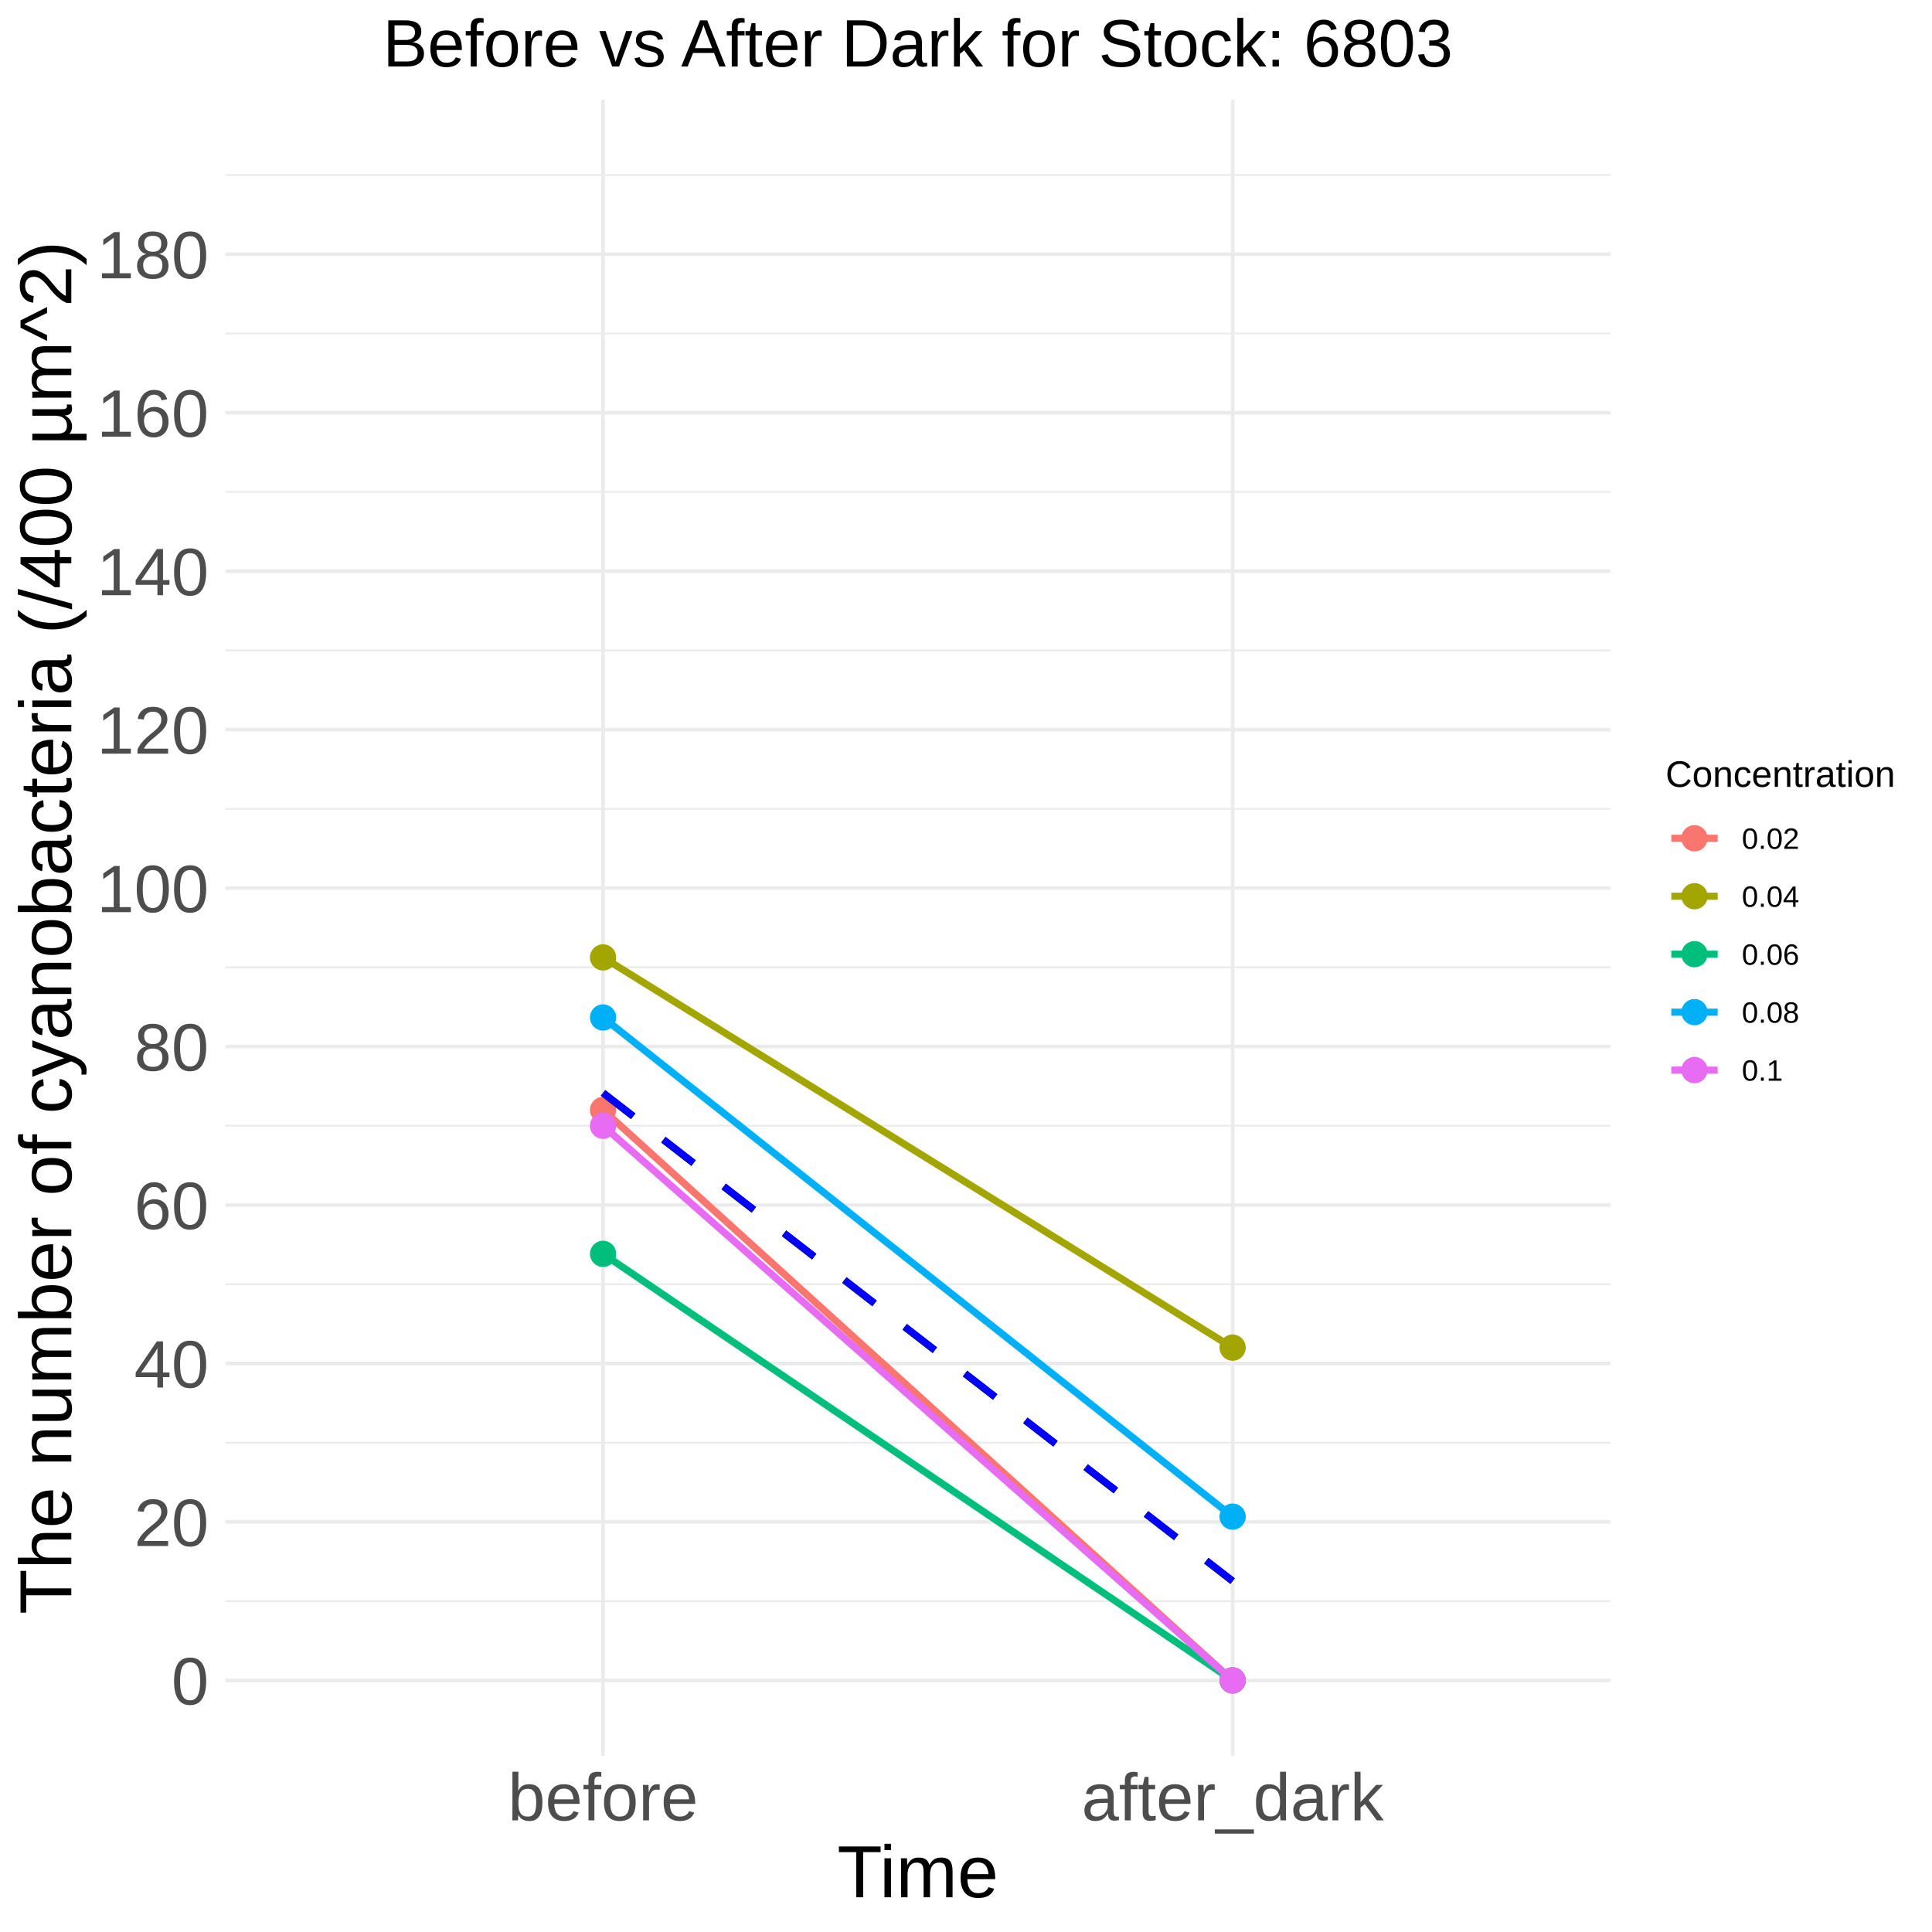
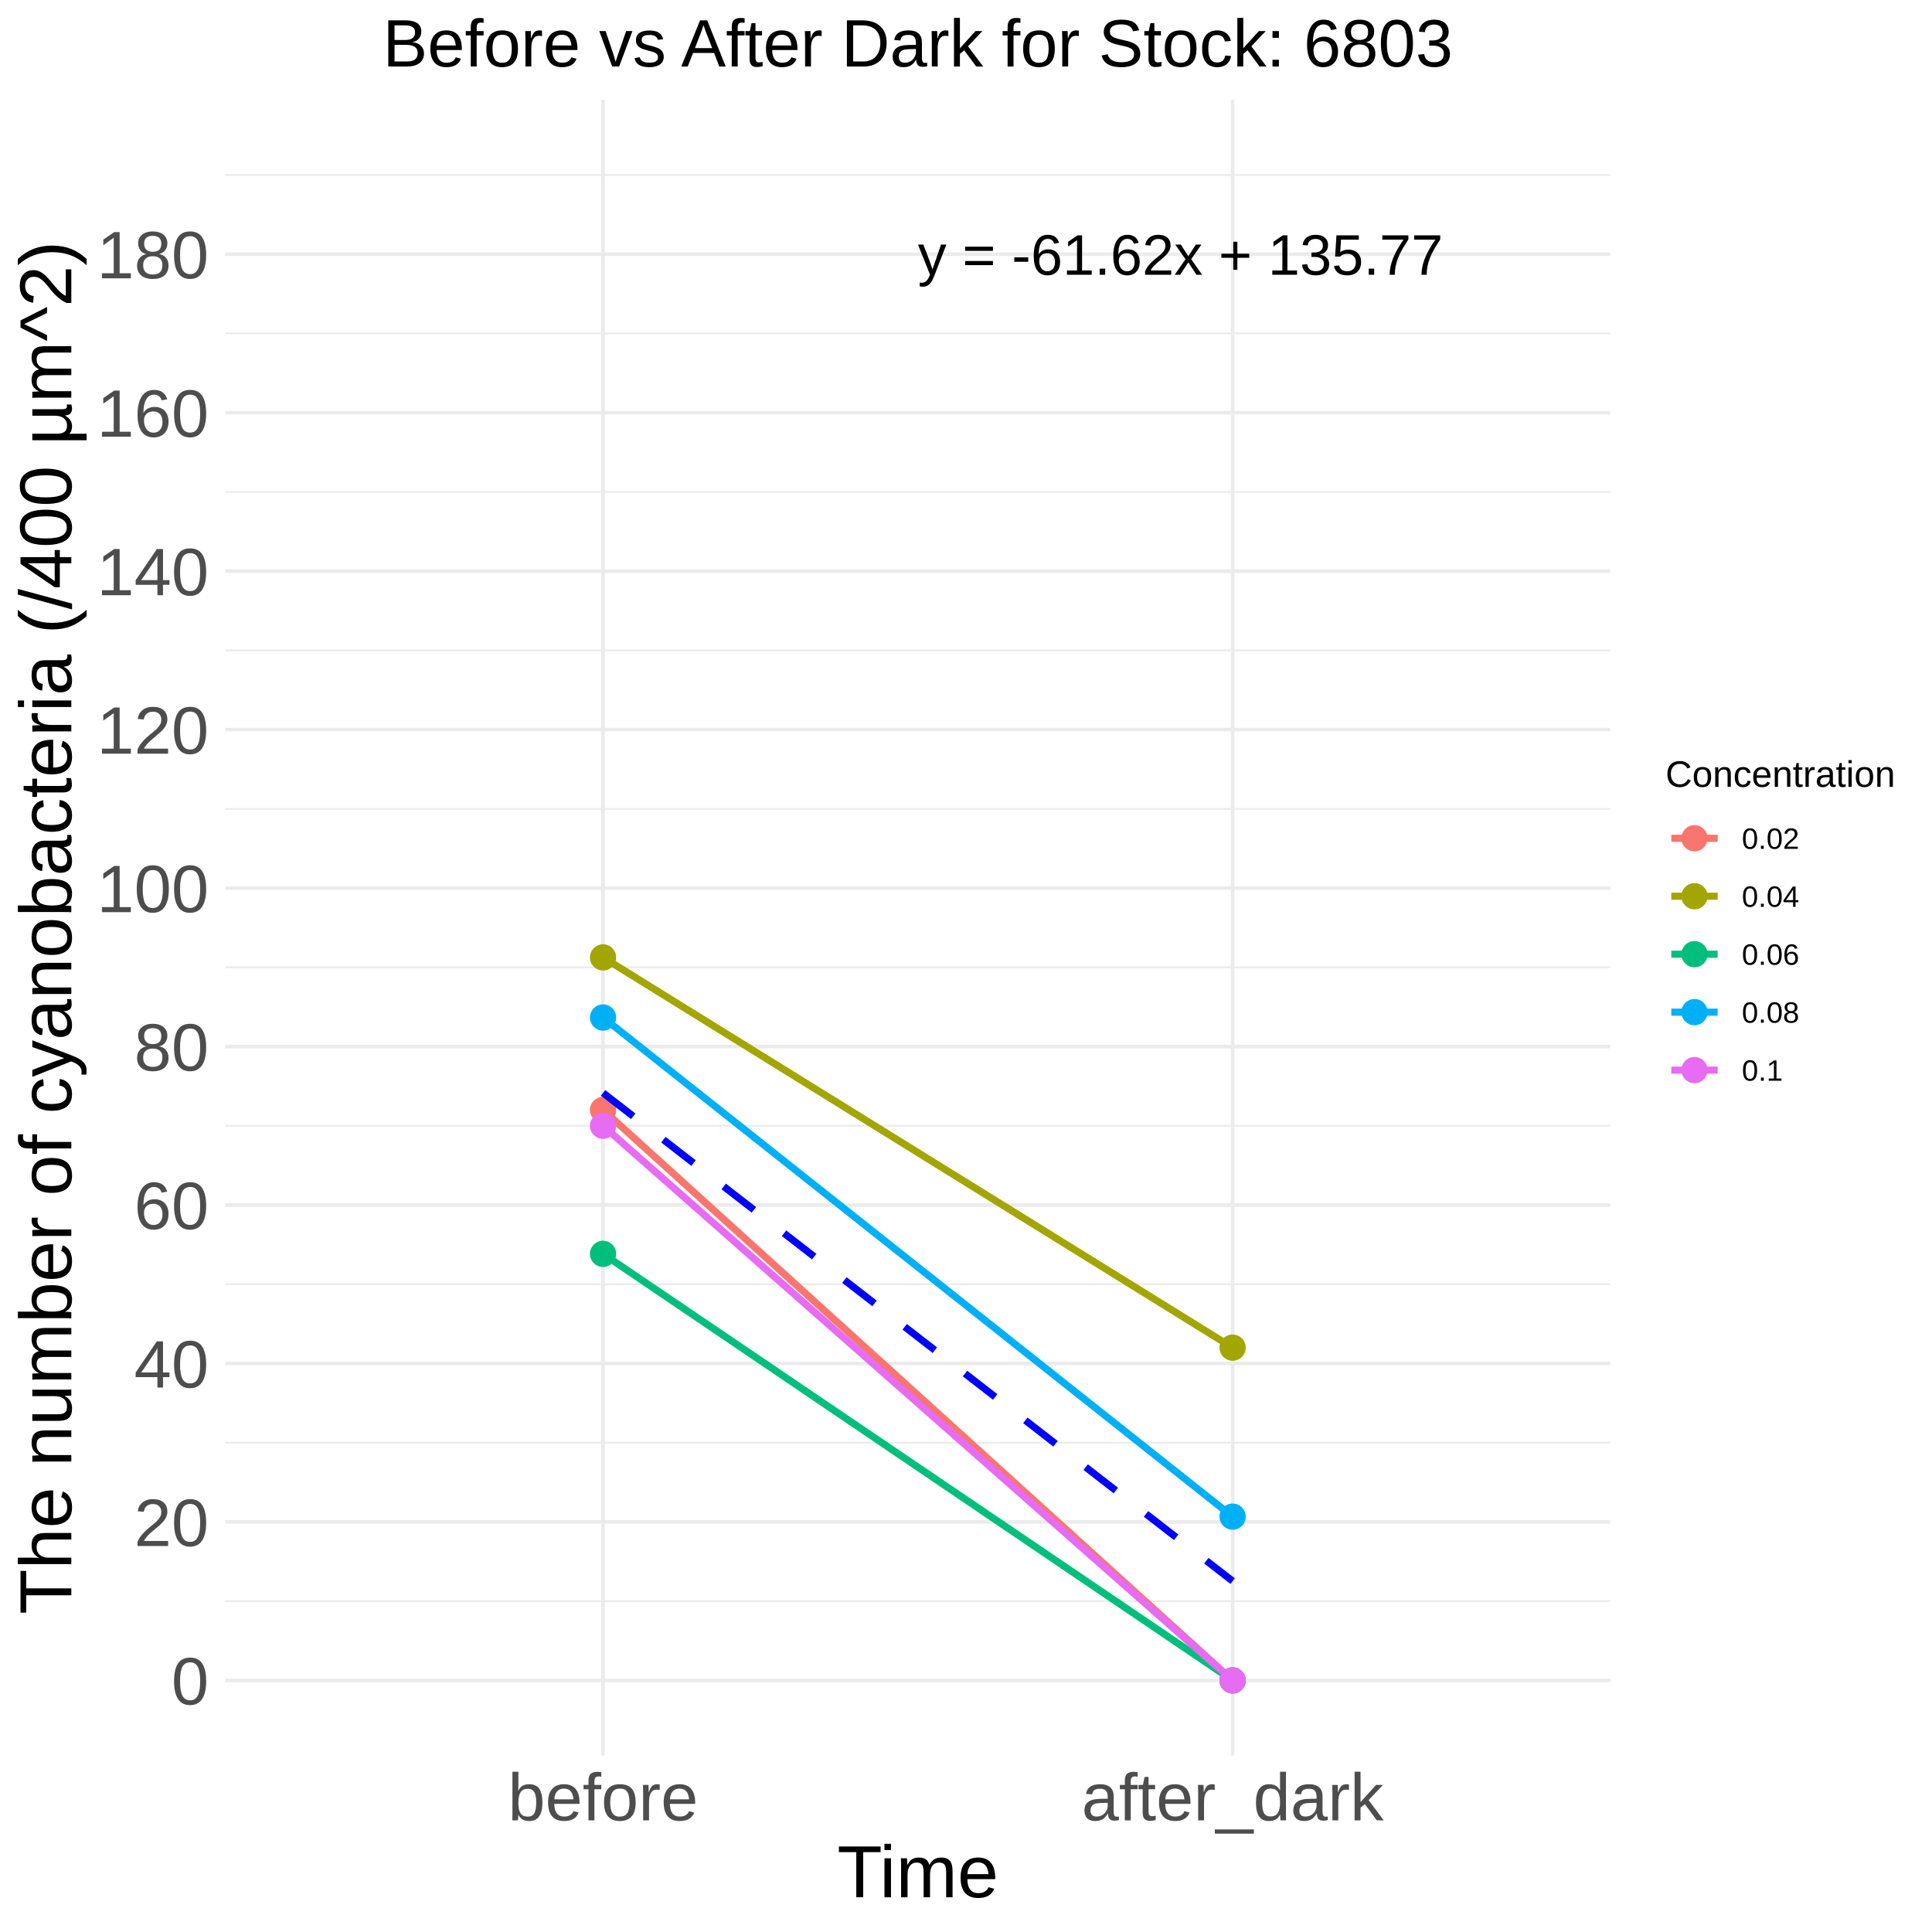
<svg xmlns="http://www.w3.org/2000/svg" class="svglite" width="576.00pt" height="576.00pt" viewBox="0 0 576.00 576.00">
  <defs>
    <style type="text/css">
    .svglite line, .svglite polyline, .svglite polygon, .svglite path, .svglite rect, .svglite circle {
      fill: none;
      stroke: #000000;
      stroke-linecap: round;
      stroke-linejoin: round;
      stroke-miterlimit: 10.00;
    }
    .svglite text {
      white-space: pre;
    }
  </style>
  </defs>
  <rect width="100%" height="100%" style="stroke: none; fill: none;" />
  <defs>
    <clipPath id="cpMC4wMHw1NzYuMDB8MC4wMHw1NzYuMDA=">
      <rect x="0.00" y="0.00" width="576.00" height="576.00" />
    </clipPath>
  </defs>
  <g clip-path="url(#cpMC4wMHw1NzYuMDB8MC4wMHw1NzYuMDA=)">
</g>
  <defs>
    <clipPath id="cpNjcuMTd8NDgwLjExfDI5LjczfDUyMy40Mw==">
      <rect x="67.17" y="29.73" width="412.94" height="493.70" />
    </clipPath>
  </defs>
  <g clip-path="url(#cpNjcuMTd8NDgwLjExfDI5LjczfDUyMy40Mw==)">
    <polyline points="67.17,477.37 480.11,477.37 " style="stroke-width: 0.53; stroke: #EBEBEB; stroke-linecap: butt;" />
    <polyline points="67.17,430.12 480.11,430.12 " style="stroke-width: 0.53; stroke: #EBEBEB; stroke-linecap: butt;" />
    <polyline points="67.17,382.88 480.11,382.88 " style="stroke-width: 0.53; stroke: #EBEBEB; stroke-linecap: butt;" />
    <polyline points="67.17,335.63 480.11,335.63 " style="stroke-width: 0.53; stroke: #EBEBEB; stroke-linecap: butt;" />
    <polyline points="67.17,288.39 480.11,288.39 " style="stroke-width: 0.53; stroke: #EBEBEB; stroke-linecap: butt;" />
    <polyline points="67.17,241.15 480.11,241.15 " style="stroke-width: 0.53; stroke: #EBEBEB; stroke-linecap: butt;" />
    <polyline points="67.17,193.90 480.11,193.90 " style="stroke-width: 0.53; stroke: #EBEBEB; stroke-linecap: butt;" />
    <polyline points="67.17,146.66 480.11,146.66 " style="stroke-width: 0.53; stroke: #EBEBEB; stroke-linecap: butt;" />
    <polyline points="67.17,99.41 480.11,99.41 " style="stroke-width: 0.53; stroke: #EBEBEB; stroke-linecap: butt;" />
    <polyline points="67.17,52.17 480.11,52.17 " style="stroke-width: 0.53; stroke: #EBEBEB; stroke-linecap: butt;" />
    <polyline points="67.17,500.99 480.11,500.99 " style="stroke-width: 1.07; stroke: #EBEBEB; stroke-linecap: butt;" />
    <polyline points="67.17,453.74 480.11,453.74 " style="stroke-width: 1.07; stroke: #EBEBEB; stroke-linecap: butt;" />
    <polyline points="67.17,406.50 480.11,406.50 " style="stroke-width: 1.07; stroke: #EBEBEB; stroke-linecap: butt;" />
    <polyline points="67.17,359.26 480.11,359.26 " style="stroke-width: 1.07; stroke: #EBEBEB; stroke-linecap: butt;" />
    <polyline points="67.17,312.01 480.11,312.01 " style="stroke-width: 1.07; stroke: #EBEBEB; stroke-linecap: butt;" />
    <polyline points="67.17,264.77 480.11,264.77 " style="stroke-width: 1.07; stroke: #EBEBEB; stroke-linecap: butt;" />
    <polyline points="67.17,217.52 480.11,217.52 " style="stroke-width: 1.07; stroke: #EBEBEB; stroke-linecap: butt;" />
    <polyline points="67.17,170.28 480.11,170.28 " style="stroke-width: 1.07; stroke: #EBEBEB; stroke-linecap: butt;" />
    <polyline points="67.17,123.04 480.11,123.04 " style="stroke-width: 1.07; stroke: #EBEBEB; stroke-linecap: butt;" />
    <polyline points="67.17,75.79 480.11,75.79 " style="stroke-width: 1.07; stroke: #EBEBEB; stroke-linecap: butt;" />
    <polyline points="179.79,523.43 179.79,29.73 " style="stroke-width: 1.07; stroke: #EBEBEB; stroke-linecap: butt;" />
    <polyline points="367.49,523.43 367.49,29.73 " style="stroke-width: 1.07; stroke: #EBEBEB; stroke-linecap: butt;" />
    <polyline points="179.79,330.91 367.49,500.99 " style="stroke-width: 2.13; stroke: #F8766D; stroke-linecap: butt;" />
    <polyline points="179.79,285.44 367.49,401.78 " style="stroke-width: 2.13; stroke: #A3A500; stroke-linecap: butt;" />
    <polyline points="179.79,373.82 367.49,500.99 " style="stroke-width: 2.13; stroke: #00BF7D; stroke-linecap: butt;" />
    <polyline points="179.79,303.35 367.49,452.17 " style="stroke-width: 2.13; stroke: #00B0F6; stroke-linecap: butt;" />
    <polyline points="179.79,335.63 367.49,500.99 " style="stroke-width: 2.13; stroke: #E76BF3; stroke-linecap: butt;" />
    <circle cx="179.79" cy="330.91" r="3.56" style="stroke-width: 0.71; stroke: #F8766D; fill: #F8766D;" />
    <circle cx="367.49" cy="500.99" r="3.56" style="stroke-width: 0.71; stroke: #F8766D; fill: #F8766D;" />
    <circle cx="179.79" cy="285.44" r="3.56" style="stroke-width: 0.71; stroke: #A3A500; fill: #A3A500;" />
    <circle cx="367.49" cy="401.78" r="3.56" style="stroke-width: 0.71; stroke: #A3A500; fill: #A3A500;" />
    <circle cx="179.79" cy="373.82" r="3.56" style="stroke-width: 0.71; stroke: #00BF7D; fill: #00BF7D;" />
    <circle cx="367.49" cy="500.99" r="3.56" style="stroke-width: 0.71; stroke: #00BF7D; fill: #00BF7D;" />
    <circle cx="179.79" cy="303.35" r="3.56" style="stroke-width: 0.71; stroke: #00B0F6; fill: #00B0F6;" />
    <circle cx="367.49" cy="452.17" r="3.56" style="stroke-width: 0.71; stroke: #00B0F6; fill: #00B0F6;" />
    <circle cx="179.79" cy="335.63" r="3.56" style="stroke-width: 0.71; stroke: #E76BF3; fill: #E76BF3;" />
    <circle cx="367.49" cy="500.99" r="3.56" style="stroke-width: 0.71; stroke: #E76BF3; fill: #E76BF3;" />
-     <polyline points="179.79,325.83 367.49,471.38 " style="stroke-width: 2.13; stroke-dasharray: 11.38,11.38; stroke-linecap: butt;" />
    <polyline points="179.79,325.83 367.49,471.38 " style="stroke-width: 2.13; stroke: #0000FF; stroke-dasharray: 11.38,11.38; stroke-linecap: butt;" />
+     <text x="273.64" y="81.92" style="font-size: 17.07px; font-family: &quot;Arial&quot;;" textLength="156.51px" lengthAdjust="spacingAndGlyphs">y = -61.62x + 135.77</text>
  </g>
  <g clip-path="url(#cpMC4wMHw1NzYuMDB8MC4wMHw1NzYuMDA=)">
    <text x="62.24" y="508.16" text-anchor="end" style="font-size: 20.00px;fill: #4D4D4D; font-family: &quot;Arial&quot;;" textLength="11.12px" lengthAdjust="spacingAndGlyphs">0</text>
    <text x="62.24" y="460.92" text-anchor="end" style="font-size: 20.00px;fill: #4D4D4D; font-family: &quot;Arial&quot;;" textLength="22.25px" lengthAdjust="spacingAndGlyphs">20</text>
    <text x="62.24" y="413.68" text-anchor="end" style="font-size: 20.00px;fill: #4D4D4D; font-family: &quot;Arial&quot;;" textLength="22.25px" lengthAdjust="spacingAndGlyphs">40</text>
    <text x="62.24" y="366.43" text-anchor="end" style="font-size: 20.00px;fill: #4D4D4D; font-family: &quot;Arial&quot;;" textLength="22.25px" lengthAdjust="spacingAndGlyphs">60</text>
    <text x="62.24" y="319.19" text-anchor="end" style="font-size: 20.00px;fill: #4D4D4D; font-family: &quot;Arial&quot;;" textLength="22.25px" lengthAdjust="spacingAndGlyphs">80</text>
    <text x="62.24" y="271.94" text-anchor="end" style="font-size: 20.00px;fill: #4D4D4D; font-family: &quot;Arial&quot;;" textLength="33.37px" lengthAdjust="spacingAndGlyphs">100</text>
    <text x="62.24" y="224.70" text-anchor="end" style="font-size: 20.00px;fill: #4D4D4D; font-family: &quot;Arial&quot;;" textLength="33.37px" lengthAdjust="spacingAndGlyphs">120</text>
    <text x="62.24" y="177.46" text-anchor="end" style="font-size: 20.00px;fill: #4D4D4D; font-family: &quot;Arial&quot;;" textLength="33.37px" lengthAdjust="spacingAndGlyphs">140</text>
    <text x="62.24" y="130.21" text-anchor="end" style="font-size: 20.00px;fill: #4D4D4D; font-family: &quot;Arial&quot;;" textLength="33.37px" lengthAdjust="spacingAndGlyphs">160</text>
    <text x="62.24" y="82.97" text-anchor="end" style="font-size: 20.00px;fill: #4D4D4D; font-family: &quot;Arial&quot;;" textLength="33.37px" lengthAdjust="spacingAndGlyphs">180</text>
    <text x="179.79" y="542.71" text-anchor="middle" style="font-size: 20.00px;fill: #4D4D4D; font-family: &quot;Arial&quot;;" textLength="56.71px" lengthAdjust="spacingAndGlyphs">before</text>
    <text x="367.49" y="542.71" text-anchor="middle" style="font-size: 20.00px;fill: #4D4D4D; font-family: &quot;Arial&quot;;" textLength="90.06px" lengthAdjust="spacingAndGlyphs">after_dark</text>
    <text x="273.64" y="565.65" text-anchor="middle" style="font-size: 22.00px; font-family: &quot;Arial&quot;;" textLength="48.88px" lengthAdjust="spacingAndGlyphs">Time</text>
    <text transform="translate(21.26,276.58) rotate(-90)" text-anchor="middle" style="font-size: 22.00px; font-family: &quot;Arial&quot;;" textLength="409.39px" lengthAdjust="spacingAndGlyphs">The number of cyanobacteria (/400 µm^2)</text>
    <text x="496.55" y="234.59" style="font-size: 11.00px; font-family: &quot;Arial&quot;;" textLength="68.49px" lengthAdjust="spacingAndGlyphs">Concentration</text>
    <line x1="498.28" y1="249.92" x2="512.10" y2="249.92" style="stroke-width: 2.13; stroke: #F8766D; stroke-linecap: butt;" />
    <circle cx="505.19" cy="249.92" r="3.56" style="stroke-width: 0.71; stroke: #F8766D; fill: #F8766D;" />
    <line x1="498.28" y1="267.20" x2="512.10" y2="267.20" style="stroke-width: 2.13; stroke: #A3A500; stroke-linecap: butt;" />
    <circle cx="505.19" cy="267.20" r="3.56" style="stroke-width: 0.71; stroke: #A3A500; fill: #A3A500;" />
    <line x1="498.28" y1="284.48" x2="512.10" y2="284.48" style="stroke-width: 2.13; stroke: #00BF7D; stroke-linecap: butt;" />
    <circle cx="505.19" cy="284.48" r="3.56" style="stroke-width: 0.71; stroke: #00BF7D; fill: #00BF7D;" />
    <line x1="498.28" y1="301.76" x2="512.10" y2="301.76" style="stroke-width: 2.13; stroke: #00B0F6; stroke-linecap: butt;" />
    <circle cx="505.19" cy="301.76" r="3.56" style="stroke-width: 0.71; stroke: #00B0F6; fill: #00B0F6;" />
    <line x1="498.28" y1="319.04" x2="512.10" y2="319.04" style="stroke-width: 2.13; stroke: #E76BF3; stroke-linecap: butt;" />
    <circle cx="505.19" cy="319.04" r="3.56" style="stroke-width: 0.71; stroke: #E76BF3; fill: #E76BF3;" />
    <text x="519.31" y="253.08" style="font-size: 8.80px; font-family: &quot;Arial&quot;;" textLength="17.13px" lengthAdjust="spacingAndGlyphs">0.02</text>
    <text x="519.31" y="270.36" style="font-size: 8.80px; font-family: &quot;Arial&quot;;" textLength="17.13px" lengthAdjust="spacingAndGlyphs">0.04</text>
    <text x="519.31" y="287.64" style="font-size: 8.80px; font-family: &quot;Arial&quot;;" textLength="17.13px" lengthAdjust="spacingAndGlyphs">0.06</text>
    <text x="519.31" y="304.92" style="font-size: 8.80px; font-family: &quot;Arial&quot;;" textLength="17.13px" lengthAdjust="spacingAndGlyphs">0.08</text>
    <text x="519.31" y="322.20" style="font-size: 8.80px; font-family: &quot;Arial&quot;;" textLength="12.23px" lengthAdjust="spacingAndGlyphs">0.1</text>
    <text x="273.64" y="19.83" text-anchor="middle" style="font-size: 20.00px; font-family: &quot;Arial&quot;;" textLength="320.18px" lengthAdjust="spacingAndGlyphs">Before vs After Dark for Stock: 6803</text>
  </g>
</svg>
